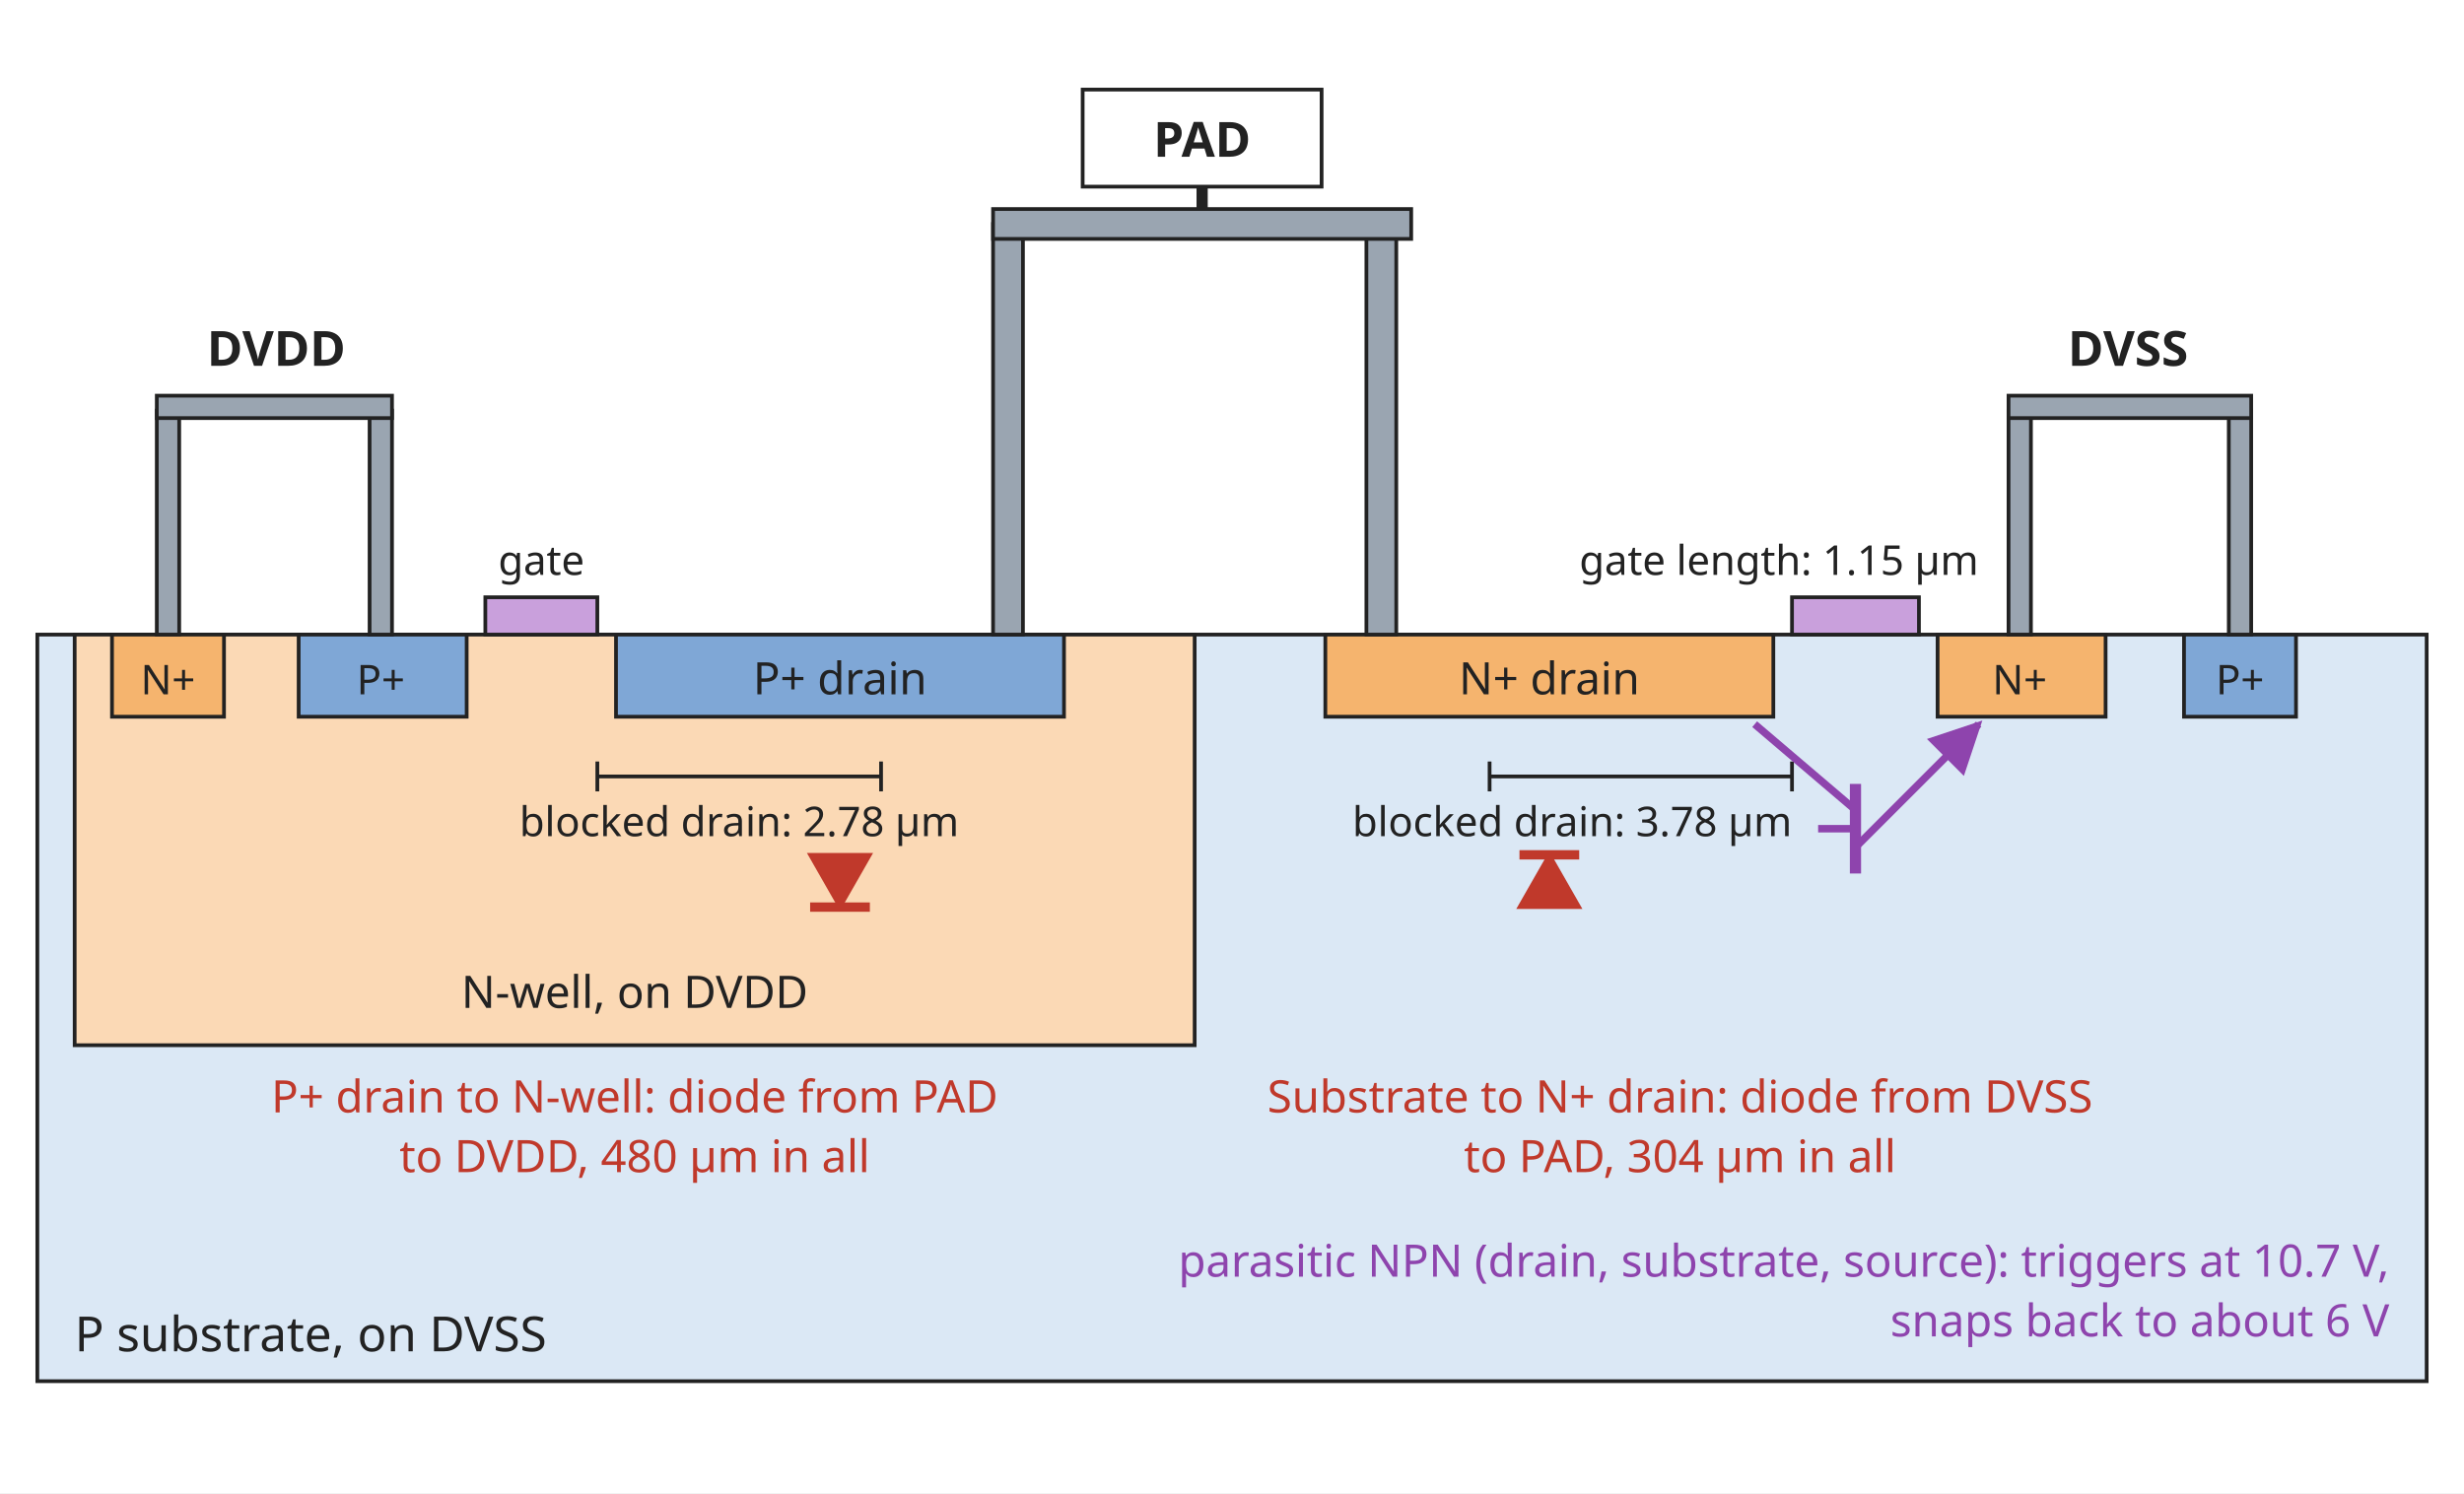
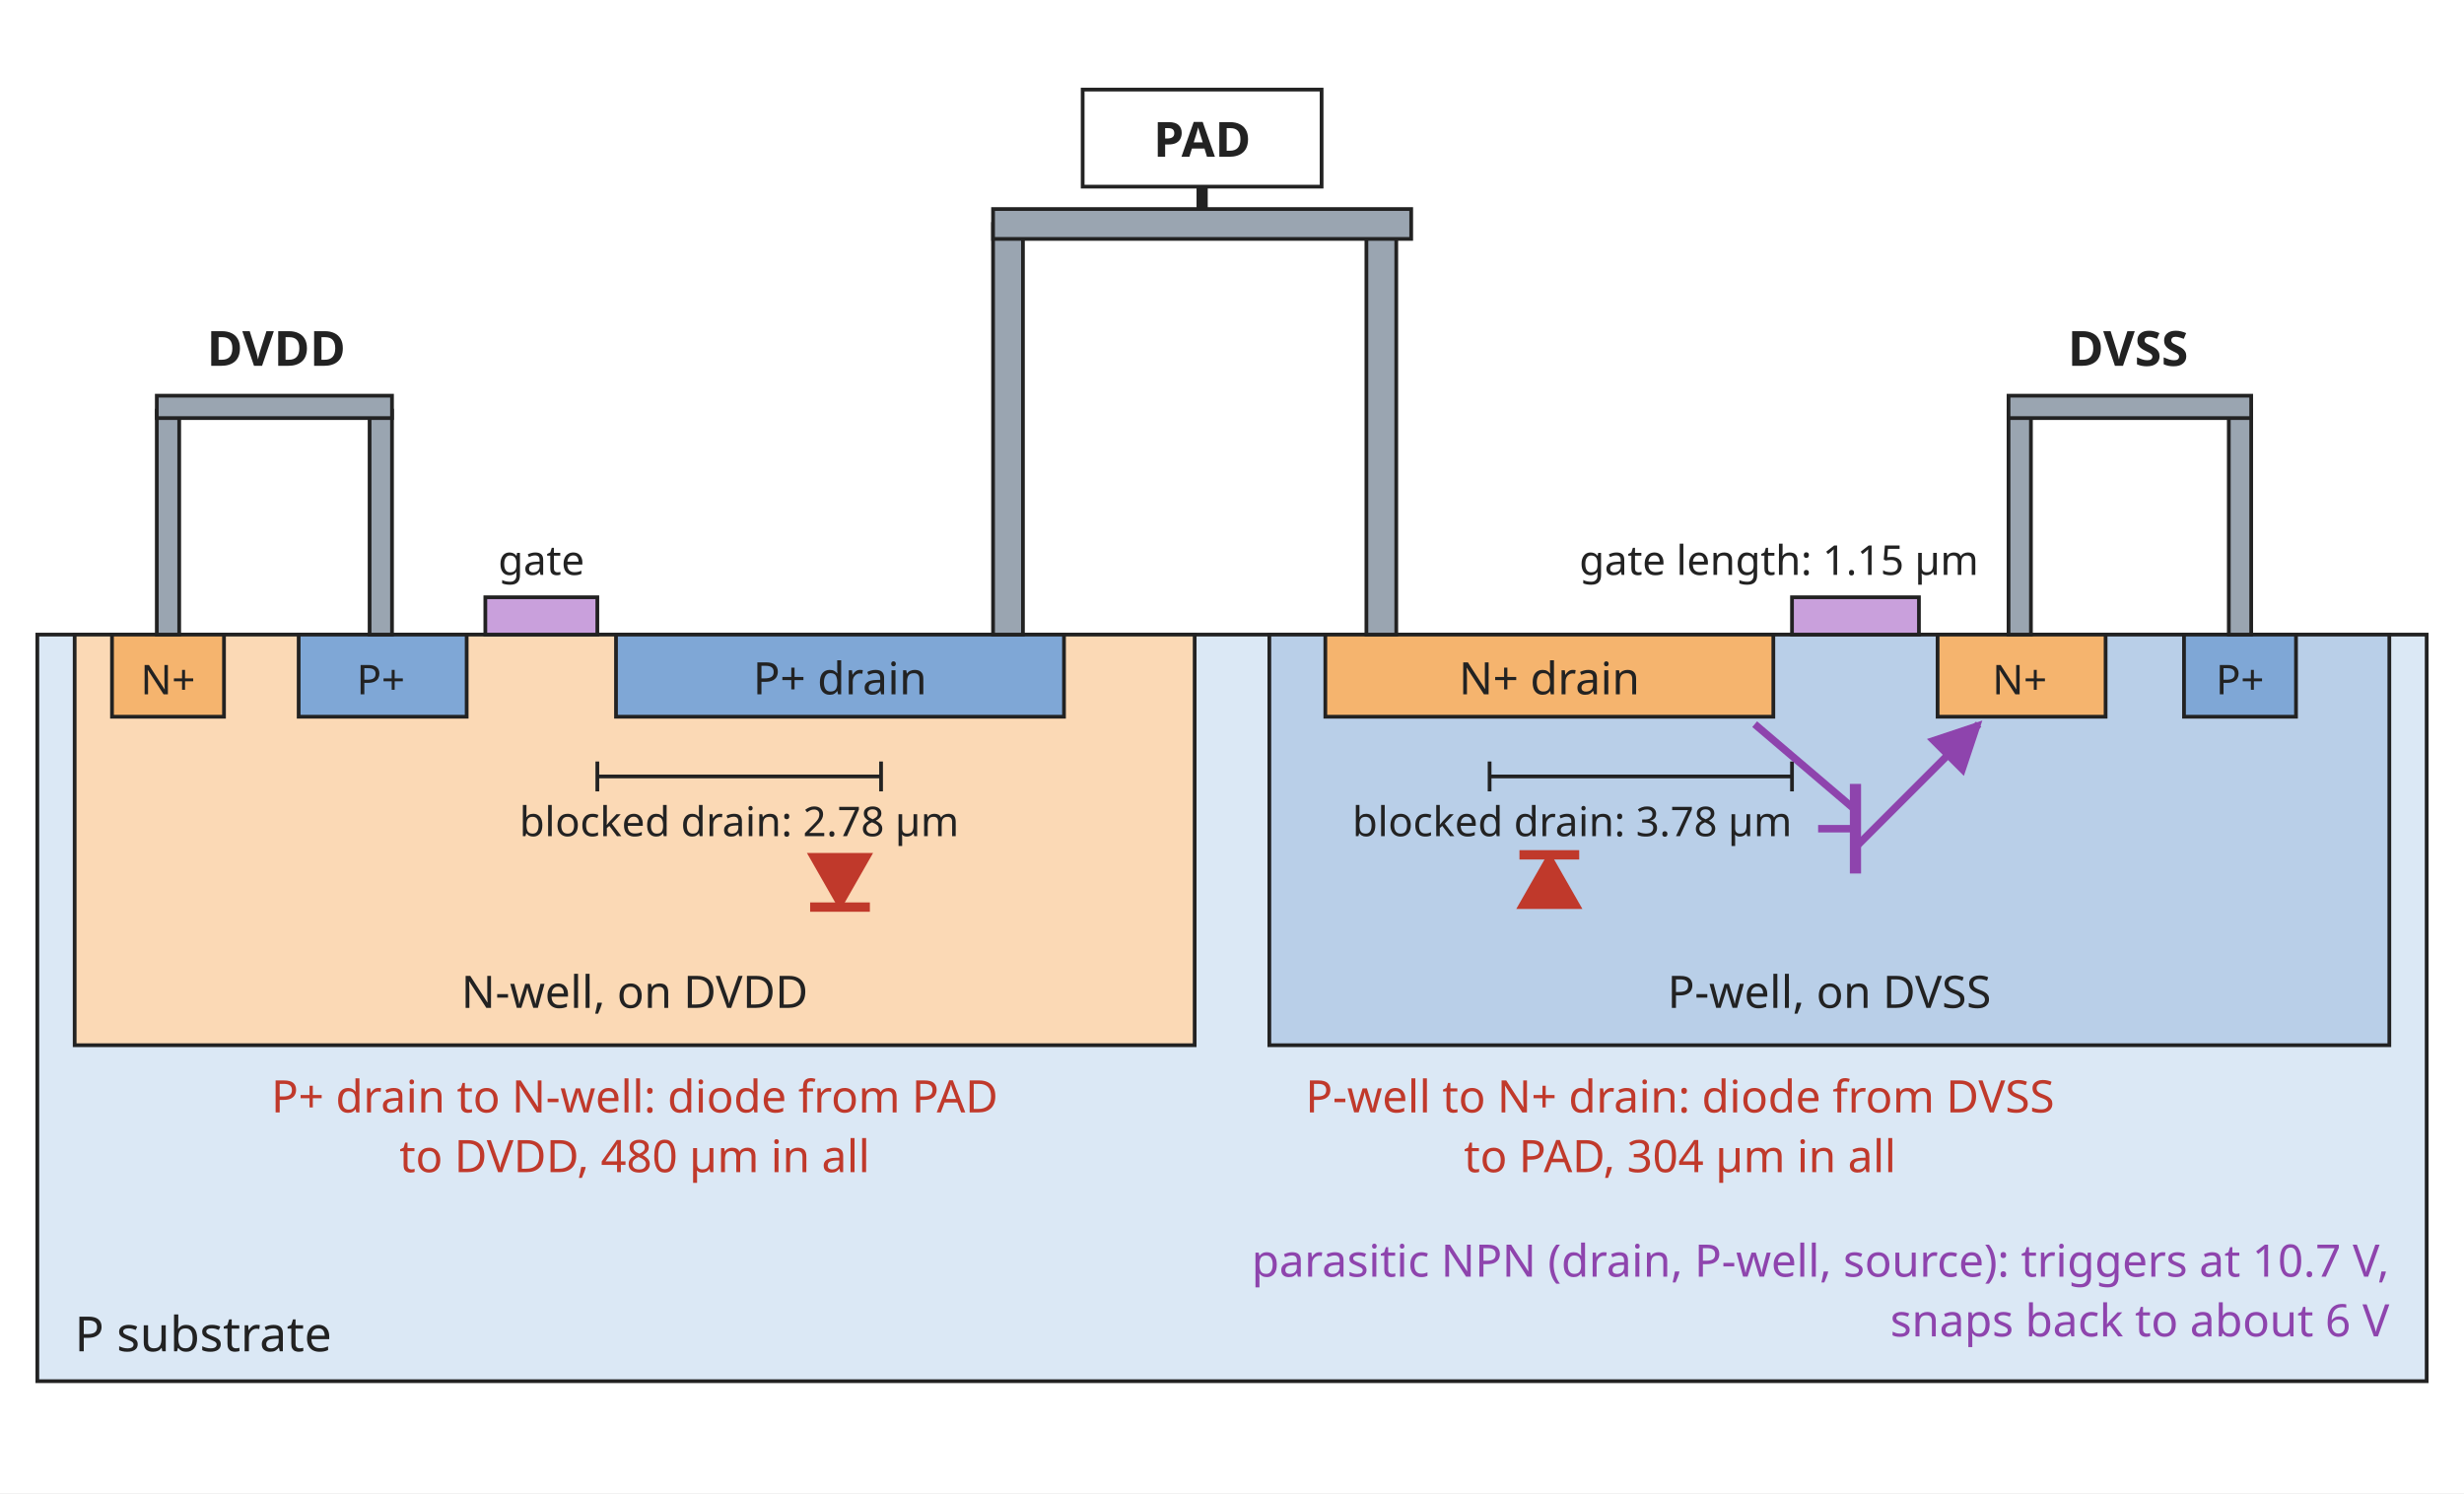
<svg xmlns="http://www.w3.org/2000/svg" width="660" height="400" viewBox="0 0 660 400" font-family="sans-serif">
  <rect width="660" height="400" fill="white" />
  <defs>
    <marker id="arrow" viewBox="0 0 10 10" refX="9" refY="5" markerWidth="7" markerHeight="7" orient="auto-start-reverse">
      <path d="M0,0 L10,5 L0,10 z" fill="#8e44ad" />
    </marker>
  </defs>
  <rect x="10" y="170" width="640" height="200" fill="#dbe8f5" stroke="#222222" />
-   <text x="20" y="362" text-anchor="start" font-size="13" fill="#222222" font-weight="normal">P substrate, on DVSS</text>
+   <text x="20" y="362" text-anchor="start" font-size="13" fill="#222222" font-weight="normal">P substrate</text>
  <rect x="20" y="170" width="300" height="110" fill="#fbd9b5" stroke="#222222" />
  <text x="170" y="270" text-anchor="middle" font-size="12" fill="#222222" font-weight="normal">N-well, on DVDD</text>
  <rect x="30" y="170" width="30" height="22" fill="#f5b46e" stroke="#222222" />
  <rect x="80" y="170" width="45" height="22" fill="#7fa7d6" stroke="#222222" />
  <rect x="130" y="160" width="30" height="10" fill="#c9a0dc" stroke="#222222" />
  <rect x="165" y="170" width="120" height="22" fill="#7fa7d6" stroke="#222222" />
  <text x="225" y="186" text-anchor="middle" font-size="12" fill="#222222" font-weight="normal">P+ drain</text>
  <line x1="160" y1="208" x2="236" y2="208" stroke="#222222" stroke-width="1" />
  <line x1="160" y1="204" x2="160" y2="212" stroke="#222222" stroke-width="1" />
  <line x1="236" y1="204" x2="236" y2="212" stroke="#222222" stroke-width="1" />
  <text x="198.0" y="224" text-anchor="middle" font-size="11" fill="#222222" font-weight="normal">blocked drain: 2.78 µm</text>
+   <rect x="340" y="170" width="300" height="110" fill="#b9cfe8" stroke="#222222" />
+   <text x="490" y="270" text-anchor="middle" font-size="12" fill="#222222" font-weight="normal">P-well, on DVSS</text>
  <rect x="355" y="170" width="120" height="22" fill="#f5b46e" stroke="#222222" />
  <text x="415" y="186" text-anchor="middle" font-size="12" fill="#222222" font-weight="normal">N+ drain</text>
  <rect x="480" y="160" width="34" height="10" fill="#c9a0dc" stroke="#222222" />
  <rect x="519" y="170" width="45" height="22" fill="#f5b46e" stroke="#222222" />
  <rect x="585" y="170" width="30" height="22" fill="#7fa7d6" stroke="#222222" />
  <line x1="399" y1="208" x2="480" y2="208" stroke="#222222" stroke-width="1" />
  <line x1="399" y1="204" x2="399" y2="212" stroke="#222222" stroke-width="1" />
  <line x1="480" y1="204" x2="480" y2="212" stroke="#222222" stroke-width="1" />
  <text x="480" y="224" text-anchor="end" font-size="11" fill="#222222" font-weight="normal">blocked drain: 3.78 µm</text>
  <text x="530" y="154" text-anchor="end" font-size="11" fill="#222222" font-weight="normal">gate length: 1.15 µm</text>
  <text x="45" y="186" text-anchor="middle" font-size="11" fill="#222222" font-weight="normal">N+</text>
  <text x="102" y="186" text-anchor="middle" font-size="11" fill="#222222" font-weight="normal">P+</text>
  <text x="541" y="186" text-anchor="middle" font-size="11" fill="#222222" font-weight="normal">N+</text>
  <text x="600" y="186" text-anchor="middle" font-size="11" fill="#222222" font-weight="normal">P+</text>
  <rect x="266" y="60" width="8" height="110" fill="#9aa5b1" stroke="#222222" />
  <rect x="366" y="60" width="8" height="110" fill="#9aa5b1" stroke="#222222" />
  <rect x="266" y="56" width="112" height="8" fill="#9aa5b1" stroke="#222222" />
  <rect x="290" y="24" width="64" height="26" fill="#ffffff" stroke="#222222" />
  <text x="322" y="42" text-anchor="middle" font-size="13" fill="#222222" font-weight="bold">PAD</text>
  <line x1="322" y1="50" x2="322" y2="56" stroke="#222222" stroke-width="3" />
  <rect x="42" y="110" width="6" height="60" fill="#9aa5b1" stroke="#222222" />
  <rect x="99" y="110" width="6" height="60" fill="#9aa5b1" stroke="#222222" />
  <rect x="42" y="106" width="63" height="6" fill="#9aa5b1" stroke="#222222" />
  <text x="74" y="98" text-anchor="middle" font-size="13" fill="#222222" font-weight="bold">DVDD</text>
  <rect x="538" y="110" width="6" height="60" fill="#9aa5b1" stroke="#222222" />
  <rect x="597" y="110" width="6" height="60" fill="#9aa5b1" stroke="#222222" />
  <rect x="538" y="106" width="65" height="6" fill="#9aa5b1" stroke="#222222" />
  <text x="570" y="98" text-anchor="middle" font-size="13" fill="#222222" font-weight="bold">DVSS</text>
  <text x="145" y="154" text-anchor="middle" font-size="11" fill="#222222" font-weight="normal">gate</text>
  <polygon points="217,229 233,229 225,243" fill="#c0392b" stroke="#c0392b" />
  <line x1="217" y1="243" x2="233" y2="243" stroke="#c0392b" stroke-width="2.5" />
  <text x="237" y="241" text-anchor="start" font-size="12" fill="#c0392b" font-weight="normal" />
  <text x="170" y="298" text-anchor="middle" font-size="12" fill="#c0392b" font-weight="normal">P+ drain to N-well: diode from PAD</text>
  <text x="170" y="314" text-anchor="middle" font-size="12" fill="#c0392b" font-weight="normal">to DVDD, 480 µm in all</text>
  <polygon points="407,243 423,243 415,229" fill="#c0392b" stroke="#c0392b" />
  <line x1="407" y1="229" x2="423" y2="229" stroke="#c0392b" stroke-width="2.5" />
  <text x="427" y="241" text-anchor="start" font-size="12" fill="#c0392b" font-weight="normal" />
-   <text x="450" y="298" text-anchor="middle" font-size="12" fill="#c0392b" font-weight="normal">Substrate to N+ drain: diode from DVSS</text>
+   <text x="450" y="298" text-anchor="middle" font-size="12" fill="#c0392b" font-weight="normal">P-well to N+ drain: diode from DVSS</text>
  <text x="450" y="314" text-anchor="middle" font-size="12" fill="#c0392b" font-weight="normal">to PAD, 304 µm in all</text>
  <line x1="497" y1="210" x2="497" y2="234" stroke="#8e44ad" stroke-width="3" />
  <line x1="497" y1="217" x2="470" y2="194" stroke="#8e44ad" stroke-width="2" />
  <line x1="497" y1="227" x2="530" y2="194" stroke="#8e44ad" stroke-width="2" marker-end="url(#arrow)" />
  <line x1="497" y1="222" x2="487" y2="222" stroke="#8e44ad" stroke-width="2" />
-   <text x="640" y="342" text-anchor="end" font-size="12" fill="#8e44ad" font-weight="normal">parasitic NPN (drain, substrate, source): triggers at 10.7 V,</text>
+   <text x="640" y="342" text-anchor="end" font-size="12" fill="#8e44ad" font-weight="normal">parasitic NPN (drain, P-well, source): triggers at 10.7 V,</text>
  <text x="640" y="358" text-anchor="end" font-size="12" fill="#8e44ad" font-weight="normal">snaps back to about 6 V</text>
</svg>
